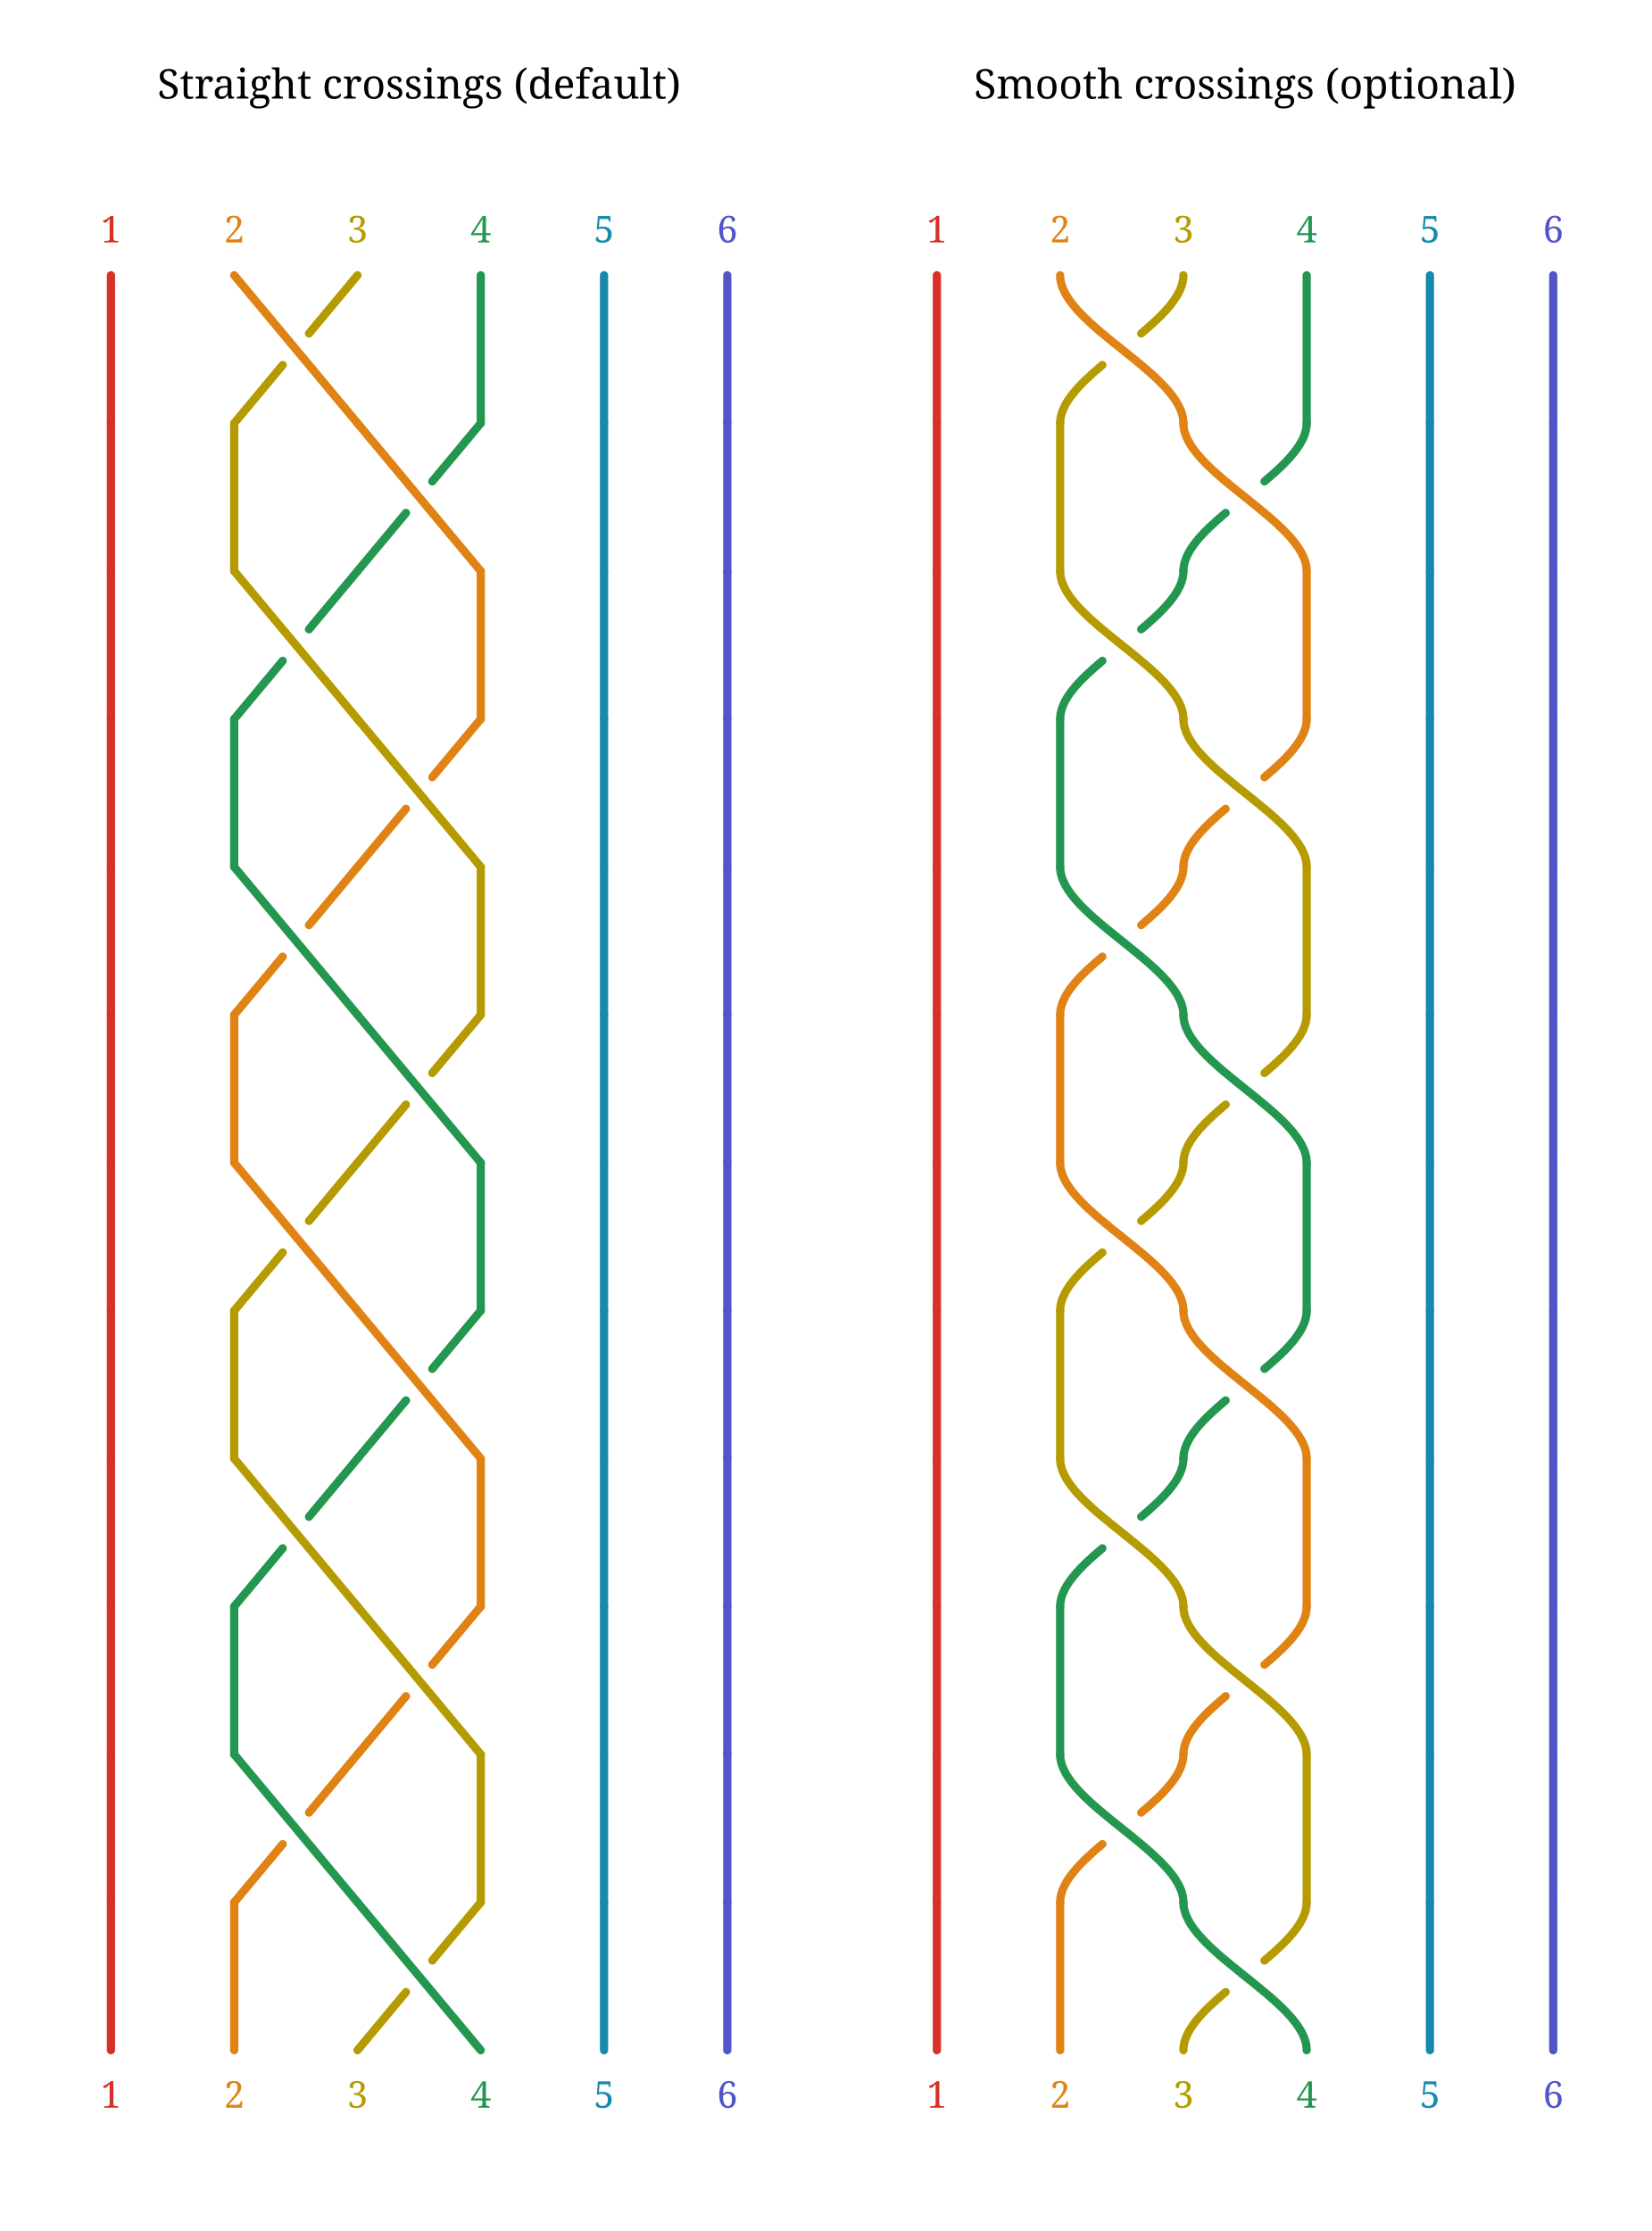
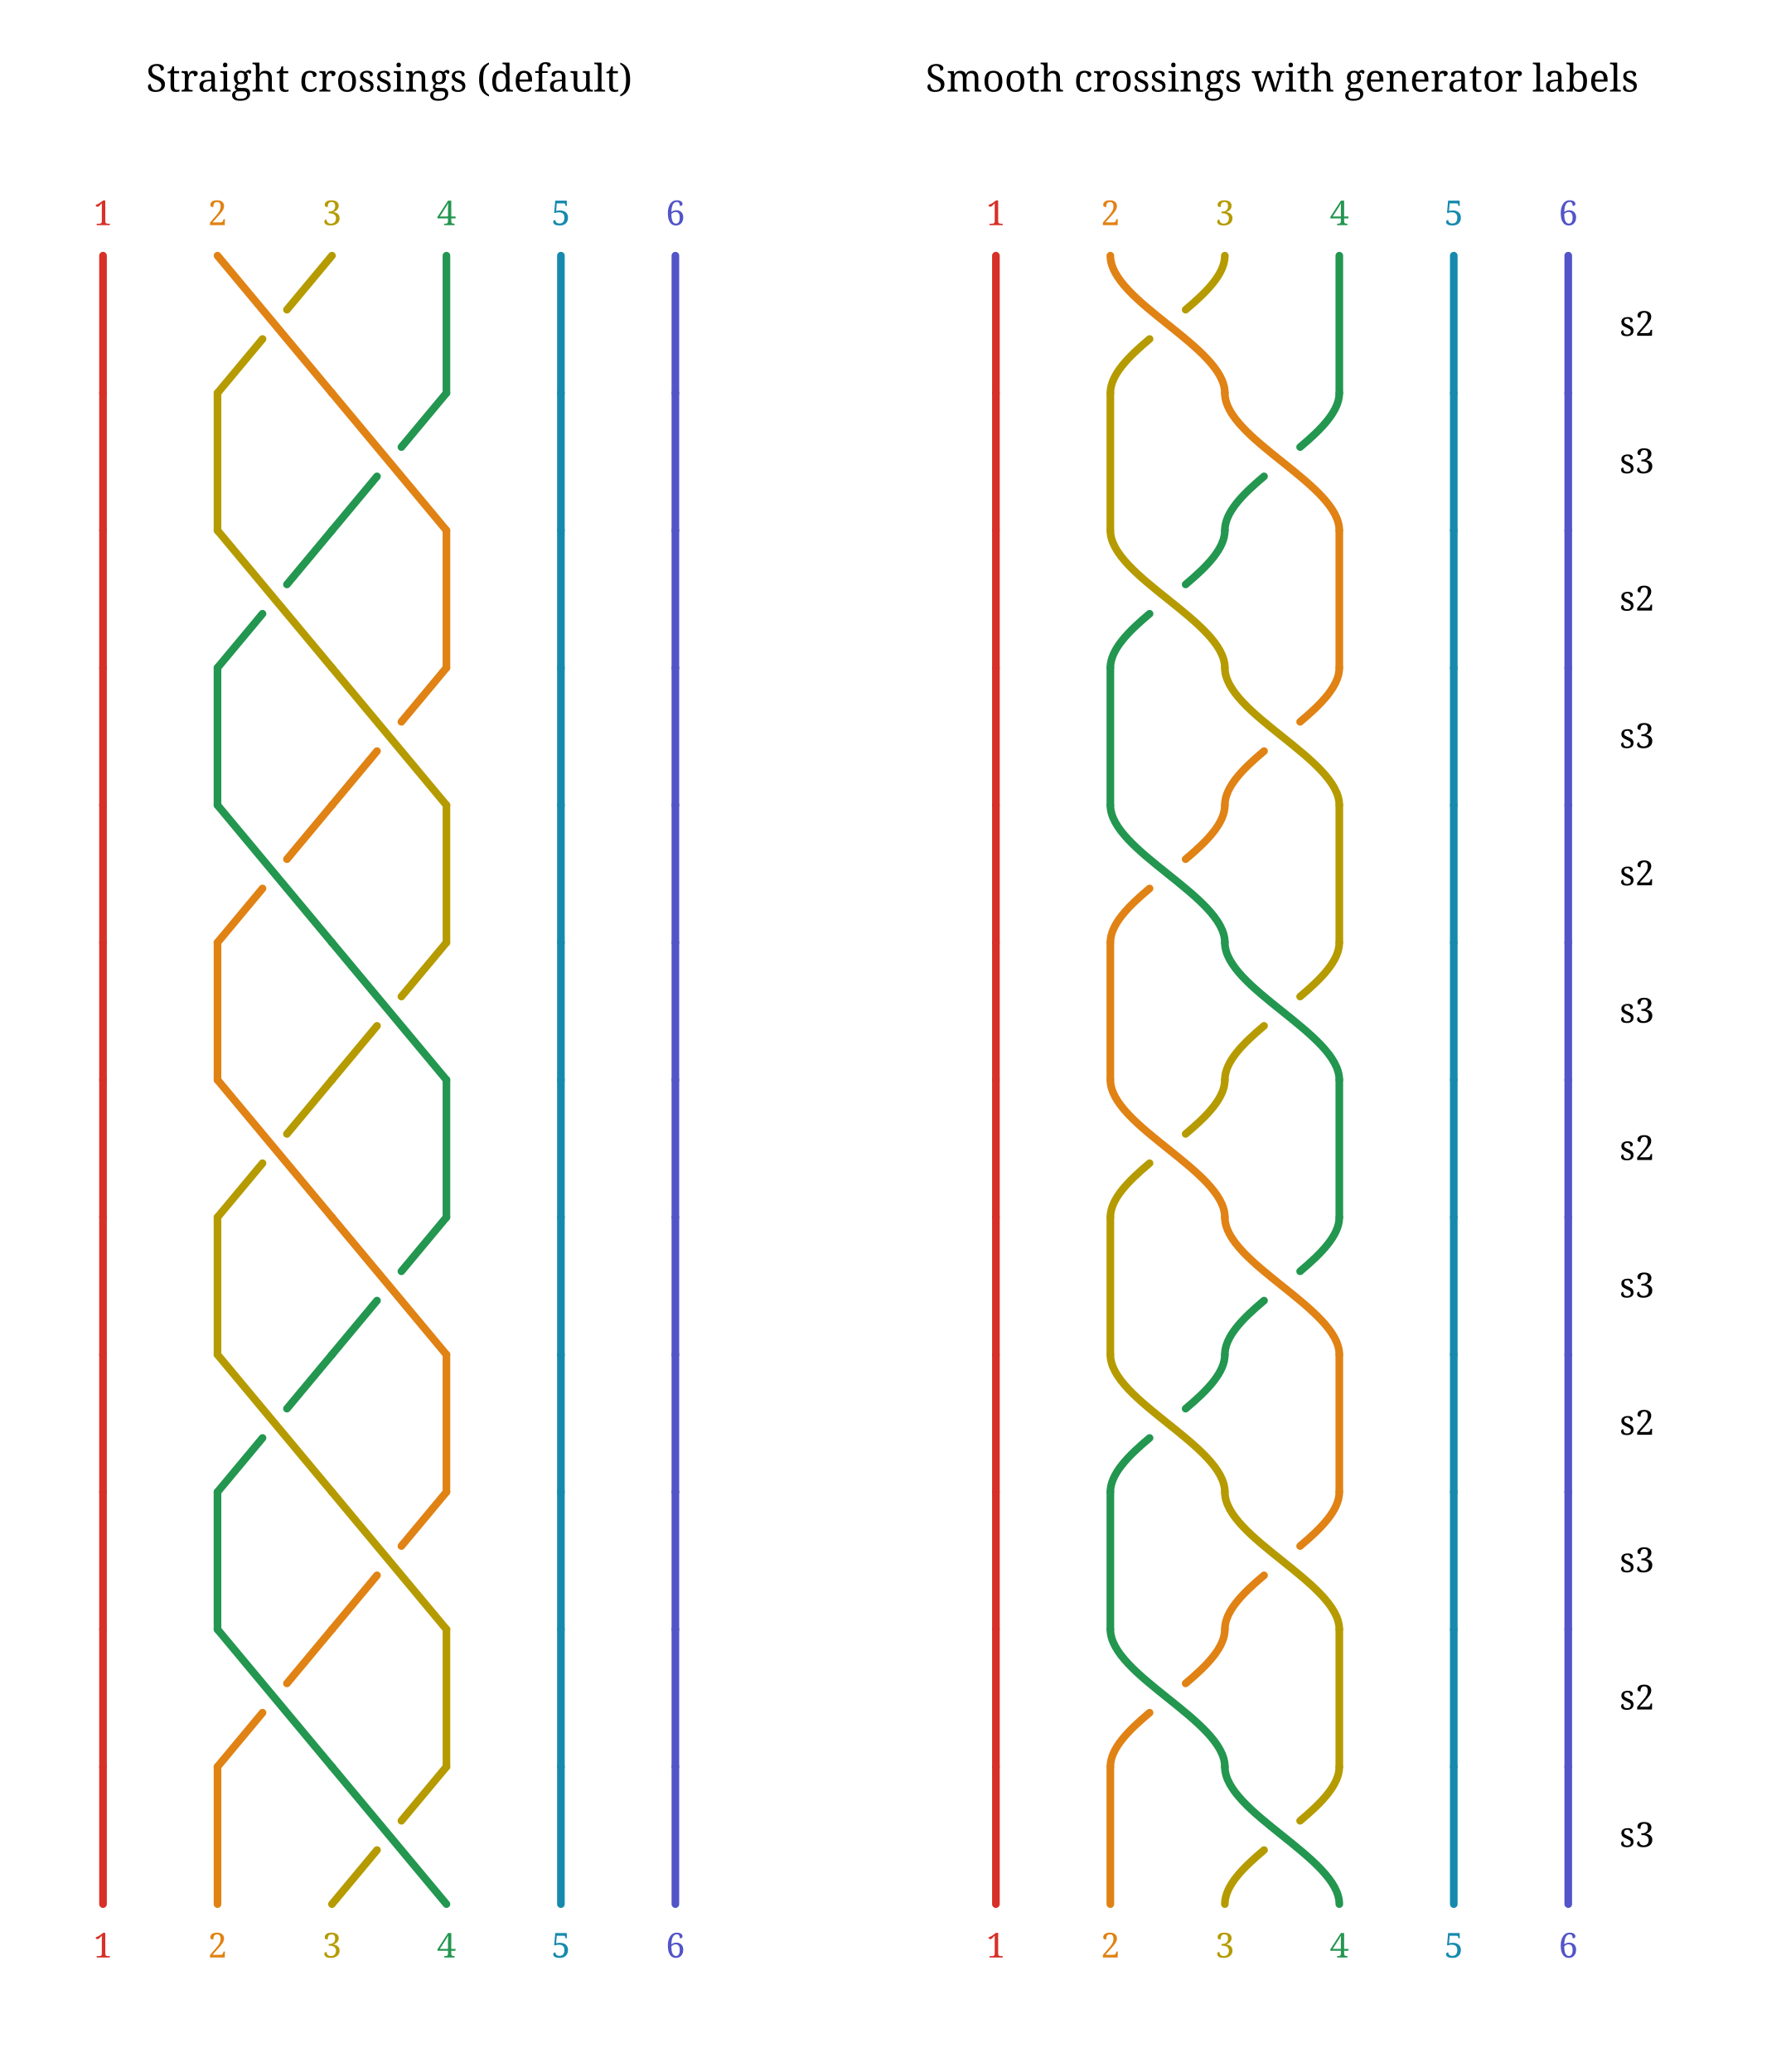
- <svg xmlns="http://www.w3.org/2000/svg" viewBox="0 0 402 543" width="402" height="543" role="img">
+ <svg xmlns="http://www.w3.org/2000/svg" viewBox="0 0 468 543" width="468" height="543" role="img">
  <path class="braid-strand" d="M 27 67 L 27 103" fill="none" stroke="#d73027" stroke-width="2" stroke-linecap="round" stroke-linejoin="round" />
  <path class="braid-strand" d="M 57 67 L 87 103" fill="none" stroke="#e08214" stroke-width="2" stroke-linecap="round" stroke-linejoin="round" />
  <path class="braid-strand" d="M 87 67 L 75.2 81.16 M 68.8 88.84 L 57 103" fill="none" stroke="#b59b00" stroke-width="2" stroke-linecap="round" stroke-linejoin="round" />
  <path class="braid-strand" d="M 117 67 L 117 103" fill="none" stroke="#23964f" stroke-width="2" stroke-linecap="round" stroke-linejoin="round" />
  <path class="braid-strand" d="M 147 67 L 147 103" fill="none" stroke="#168aad" stroke-width="2" stroke-linecap="round" stroke-linejoin="round" />
  <path class="braid-strand" d="M 177 67 L 177 103" fill="none" stroke="#5254c8" stroke-width="2" stroke-linecap="round" stroke-linejoin="round" />
  <path class="braid-strand" d="M 27 103 L 27 139" fill="none" stroke="#d73027" stroke-width="2" stroke-linecap="round" stroke-linejoin="round" />
  <path class="braid-strand" d="M 57 103 L 57 139" fill="none" stroke="#b59b00" stroke-width="2" stroke-linecap="round" stroke-linejoin="round" />
  <path class="braid-strand" d="M 87 103 L 117 139" fill="none" stroke="#e08214" stroke-width="2" stroke-linecap="round" stroke-linejoin="round" />
  <path class="braid-strand" d="M 117 103 L 105.2 117.16 M 98.8 124.84 L 87 139" fill="none" stroke="#23964f" stroke-width="2" stroke-linecap="round" stroke-linejoin="round" />
  <path class="braid-strand" d="M 147 103 L 147 139" fill="none" stroke="#168aad" stroke-width="2" stroke-linecap="round" stroke-linejoin="round" />
  <path class="braid-strand" d="M 177 103 L 177 139" fill="none" stroke="#5254c8" stroke-width="2" stroke-linecap="round" stroke-linejoin="round" />
  <path class="braid-strand" d="M 27 139 L 27 175" fill="none" stroke="#d73027" stroke-width="2" stroke-linecap="round" stroke-linejoin="round" />
  <path class="braid-strand" d="M 57 139 L 87 175" fill="none" stroke="#b59b00" stroke-width="2" stroke-linecap="round" stroke-linejoin="round" />
  <path class="braid-strand" d="M 87 139 L 75.2 153.16 M 68.8 160.84 L 57 175" fill="none" stroke="#23964f" stroke-width="2" stroke-linecap="round" stroke-linejoin="round" />
  <path class="braid-strand" d="M 117 139 L 117 175" fill="none" stroke="#e08214" stroke-width="2" stroke-linecap="round" stroke-linejoin="round" />
  <path class="braid-strand" d="M 147 139 L 147 175" fill="none" stroke="#168aad" stroke-width="2" stroke-linecap="round" stroke-linejoin="round" />
  <path class="braid-strand" d="M 177 139 L 177 175" fill="none" stroke="#5254c8" stroke-width="2" stroke-linecap="round" stroke-linejoin="round" />
  <path class="braid-strand" d="M 27 175 L 27 211" fill="none" stroke="#d73027" stroke-width="2" stroke-linecap="round" stroke-linejoin="round" />
  <path class="braid-strand" d="M 57 175 L 57 211" fill="none" stroke="#23964f" stroke-width="2" stroke-linecap="round" stroke-linejoin="round" />
  <path class="braid-strand" d="M 87 175 L 117 211" fill="none" stroke="#b59b00" stroke-width="2" stroke-linecap="round" stroke-linejoin="round" />
  <path class="braid-strand" d="M 117 175 L 105.2 189.16 M 98.8 196.84 L 87 211" fill="none" stroke="#e08214" stroke-width="2" stroke-linecap="round" stroke-linejoin="round" />
  <path class="braid-strand" d="M 147 175 L 147 211" fill="none" stroke="#168aad" stroke-width="2" stroke-linecap="round" stroke-linejoin="round" />
  <path class="braid-strand" d="M 177 175 L 177 211" fill="none" stroke="#5254c8" stroke-width="2" stroke-linecap="round" stroke-linejoin="round" />
  <path class="braid-strand" d="M 27 211 L 27 247" fill="none" stroke="#d73027" stroke-width="2" stroke-linecap="round" stroke-linejoin="round" />
  <path class="braid-strand" d="M 57 211 L 87 247" fill="none" stroke="#23964f" stroke-width="2" stroke-linecap="round" stroke-linejoin="round" />
  <path class="braid-strand" d="M 87 211 L 75.2 225.16 M 68.8 232.84 L 57 247" fill="none" stroke="#e08214" stroke-width="2" stroke-linecap="round" stroke-linejoin="round" />
  <path class="braid-strand" d="M 117 211 L 117 247" fill="none" stroke="#b59b00" stroke-width="2" stroke-linecap="round" stroke-linejoin="round" />
  <path class="braid-strand" d="M 147 211 L 147 247" fill="none" stroke="#168aad" stroke-width="2" stroke-linecap="round" stroke-linejoin="round" />
  <path class="braid-strand" d="M 177 211 L 177 247" fill="none" stroke="#5254c8" stroke-width="2" stroke-linecap="round" stroke-linejoin="round" />
  <path class="braid-strand" d="M 27 247 L 27 283" fill="none" stroke="#d73027" stroke-width="2" stroke-linecap="round" stroke-linejoin="round" />
  <path class="braid-strand" d="M 57 247 L 57 283" fill="none" stroke="#e08214" stroke-width="2" stroke-linecap="round" stroke-linejoin="round" />
  <path class="braid-strand" d="M 87 247 L 117 283" fill="none" stroke="#23964f" stroke-width="2" stroke-linecap="round" stroke-linejoin="round" />
  <path class="braid-strand" d="M 117 247 L 105.2 261.16 M 98.8 268.84 L 87 283" fill="none" stroke="#b59b00" stroke-width="2" stroke-linecap="round" stroke-linejoin="round" />
  <path class="braid-strand" d="M 147 247 L 147 283" fill="none" stroke="#168aad" stroke-width="2" stroke-linecap="round" stroke-linejoin="round" />
  <path class="braid-strand" d="M 177 247 L 177 283" fill="none" stroke="#5254c8" stroke-width="2" stroke-linecap="round" stroke-linejoin="round" />
  <path class="braid-strand" d="M 27 283 L 27 319" fill="none" stroke="#d73027" stroke-width="2" stroke-linecap="round" stroke-linejoin="round" />
  <path class="braid-strand" d="M 57 283 L 87 319" fill="none" stroke="#e08214" stroke-width="2" stroke-linecap="round" stroke-linejoin="round" />
  <path class="braid-strand" d="M 87 283 L 75.2 297.16 M 68.8 304.84 L 57 319" fill="none" stroke="#b59b00" stroke-width="2" stroke-linecap="round" stroke-linejoin="round" />
  <path class="braid-strand" d="M 117 283 L 117 319" fill="none" stroke="#23964f" stroke-width="2" stroke-linecap="round" stroke-linejoin="round" />
  <path class="braid-strand" d="M 147 283 L 147 319" fill="none" stroke="#168aad" stroke-width="2" stroke-linecap="round" stroke-linejoin="round" />
  <path class="braid-strand" d="M 177 283 L 177 319" fill="none" stroke="#5254c8" stroke-width="2" stroke-linecap="round" stroke-linejoin="round" />
  <path class="braid-strand" d="M 27 319 L 27 355" fill="none" stroke="#d73027" stroke-width="2" stroke-linecap="round" stroke-linejoin="round" />
  <path class="braid-strand" d="M 57 319 L 57 355" fill="none" stroke="#b59b00" stroke-width="2" stroke-linecap="round" stroke-linejoin="round" />
  <path class="braid-strand" d="M 87 319 L 117 355" fill="none" stroke="#e08214" stroke-width="2" stroke-linecap="round" stroke-linejoin="round" />
  <path class="braid-strand" d="M 117 319 L 105.2 333.16 M 98.8 340.84 L 87 355" fill="none" stroke="#23964f" stroke-width="2" stroke-linecap="round" stroke-linejoin="round" />
  <path class="braid-strand" d="M 147 319 L 147 355" fill="none" stroke="#168aad" stroke-width="2" stroke-linecap="round" stroke-linejoin="round" />
  <path class="braid-strand" d="M 177 319 L 177 355" fill="none" stroke="#5254c8" stroke-width="2" stroke-linecap="round" stroke-linejoin="round" />
  <path class="braid-strand" d="M 27 355 L 27 391" fill="none" stroke="#d73027" stroke-width="2" stroke-linecap="round" stroke-linejoin="round" />
  <path class="braid-strand" d="M 57 355 L 87 391" fill="none" stroke="#b59b00" stroke-width="2" stroke-linecap="round" stroke-linejoin="round" />
  <path class="braid-strand" d="M 87 355 L 75.2 369.16 M 68.8 376.84 L 57 391" fill="none" stroke="#23964f" stroke-width="2" stroke-linecap="round" stroke-linejoin="round" />
  <path class="braid-strand" d="M 117 355 L 117 391" fill="none" stroke="#e08214" stroke-width="2" stroke-linecap="round" stroke-linejoin="round" />
  <path class="braid-strand" d="M 147 355 L 147 391" fill="none" stroke="#168aad" stroke-width="2" stroke-linecap="round" stroke-linejoin="round" />
  <path class="braid-strand" d="M 177 355 L 177 391" fill="none" stroke="#5254c8" stroke-width="2" stroke-linecap="round" stroke-linejoin="round" />
  <path class="braid-strand" d="M 27 391 L 27 427" fill="none" stroke="#d73027" stroke-width="2" stroke-linecap="round" stroke-linejoin="round" />
  <path class="braid-strand" d="M 57 391 L 57 427" fill="none" stroke="#23964f" stroke-width="2" stroke-linecap="round" stroke-linejoin="round" />
  <path class="braid-strand" d="M 87 391 L 117 427" fill="none" stroke="#b59b00" stroke-width="2" stroke-linecap="round" stroke-linejoin="round" />
  <path class="braid-strand" d="M 117 391 L 105.2 405.16 M 98.8 412.84 L 87 427" fill="none" stroke="#e08214" stroke-width="2" stroke-linecap="round" stroke-linejoin="round" />
  <path class="braid-strand" d="M 147 391 L 147 427" fill="none" stroke="#168aad" stroke-width="2" stroke-linecap="round" stroke-linejoin="round" />
  <path class="braid-strand" d="M 177 391 L 177 427" fill="none" stroke="#5254c8" stroke-width="2" stroke-linecap="round" stroke-linejoin="round" />
  <path class="braid-strand" d="M 27 427 L 27 463" fill="none" stroke="#d73027" stroke-width="2" stroke-linecap="round" stroke-linejoin="round" />
  <path class="braid-strand" d="M 57 427 L 87 463" fill="none" stroke="#23964f" stroke-width="2" stroke-linecap="round" stroke-linejoin="round" />
  <path class="braid-strand" d="M 87 427 L 75.2 441.16 M 68.8 448.84 L 57 463" fill="none" stroke="#e08214" stroke-width="2" stroke-linecap="round" stroke-linejoin="round" />
  <path class="braid-strand" d="M 117 427 L 117 463" fill="none" stroke="#b59b00" stroke-width="2" stroke-linecap="round" stroke-linejoin="round" />
  <path class="braid-strand" d="M 147 427 L 147 463" fill="none" stroke="#168aad" stroke-width="2" stroke-linecap="round" stroke-linejoin="round" />
  <path class="braid-strand" d="M 177 427 L 177 463" fill="none" stroke="#5254c8" stroke-width="2" stroke-linecap="round" stroke-linejoin="round" />
  <path class="braid-strand" d="M 27 463 L 27 499" fill="none" stroke="#d73027" stroke-width="2" stroke-linecap="round" stroke-linejoin="round" />
  <path class="braid-strand" d="M 57 463 L 57 499" fill="none" stroke="#e08214" stroke-width="2" stroke-linecap="round" stroke-linejoin="round" />
  <path class="braid-strand" d="M 87 463 L 117 499" fill="none" stroke="#23964f" stroke-width="2" stroke-linecap="round" stroke-linejoin="round" />
  <path class="braid-strand" d="M 117 463 L 105.2 477.16 M 98.8 484.84 L 87 499" fill="none" stroke="#b59b00" stroke-width="2" stroke-linecap="round" stroke-linejoin="round" />
  <path class="braid-strand" d="M 147 463 L 147 499" fill="none" stroke="#168aad" stroke-width="2" stroke-linecap="round" stroke-linejoin="round" />
  <path class="braid-strand" d="M 177 463 L 177 499" fill="none" stroke="#5254c8" stroke-width="2" stroke-linecap="round" stroke-linejoin="round" />
-   <path class="braid-strand" d="M 228 67 L 228 103" fill="none" stroke="#d73027" stroke-width="2" stroke-linecap="round" stroke-linejoin="round" />
-   <path class="braid-strand" d="M 258 67 C 258 79 288 91 288 103" fill="none" stroke="#e08214" stroke-width="2" stroke-linecap="round" stroke-linejoin="round" />
-   <path class="braid-strand" d="M 288 67 C 288 71.72 283.359 76.44 277.727 81.16 M 268.273 88.84 C 262.641 93.56 258 98.28 258 103" fill="none" stroke="#b59b00" stroke-width="2" stroke-linecap="round" stroke-linejoin="round" />
-   <path class="braid-strand" d="M 318 67 L 318 103" fill="none" stroke="#23964f" stroke-width="2" stroke-linecap="round" stroke-linejoin="round" />
-   <path class="braid-strand" d="M 348 67 L 348 103" fill="none" stroke="#168aad" stroke-width="2" stroke-linecap="round" stroke-linejoin="round" />
-   <path class="braid-strand" d="M 378 67 L 378 103" fill="none" stroke="#5254c8" stroke-width="2" stroke-linecap="round" stroke-linejoin="round" />
-   <path class="braid-strand" d="M 228 103 L 228 139" fill="none" stroke="#d73027" stroke-width="2" stroke-linecap="round" stroke-linejoin="round" />
-   <path class="braid-strand" d="M 258 103 L 258 139" fill="none" stroke="#b59b00" stroke-width="2" stroke-linecap="round" stroke-linejoin="round" />
-   <path class="braid-strand" d="M 288 103 C 288 115 318 127 318 139" fill="none" stroke="#e08214" stroke-width="2" stroke-linecap="round" stroke-linejoin="round" />
-   <path class="braid-strand" d="M 318 103 C 318 107.72 313.359 112.44 307.727 117.16 M 298.273 124.84 C 292.641 129.56 288 134.28 288 139" fill="none" stroke="#23964f" stroke-width="2" stroke-linecap="round" stroke-linejoin="round" />
-   <path class="braid-strand" d="M 348 103 L 348 139" fill="none" stroke="#168aad" stroke-width="2" stroke-linecap="round" stroke-linejoin="round" />
-   <path class="braid-strand" d="M 378 103 L 378 139" fill="none" stroke="#5254c8" stroke-width="2" stroke-linecap="round" stroke-linejoin="round" />
-   <path class="braid-strand" d="M 228 139 L 228 175" fill="none" stroke="#d73027" stroke-width="2" stroke-linecap="round" stroke-linejoin="round" />
-   <path class="braid-strand" d="M 258 139 C 258 151 288 163 288 175" fill="none" stroke="#b59b00" stroke-width="2" stroke-linecap="round" stroke-linejoin="round" />
-   <path class="braid-strand" d="M 288 139 C 288 143.72 283.359 148.44 277.727 153.16 M 268.273 160.84 C 262.641 165.56 258 170.28 258 175" fill="none" stroke="#23964f" stroke-width="2" stroke-linecap="round" stroke-linejoin="round" />
-   <path class="braid-strand" d="M 318 139 L 318 175" fill="none" stroke="#e08214" stroke-width="2" stroke-linecap="round" stroke-linejoin="round" />
-   <path class="braid-strand" d="M 348 139 L 348 175" fill="none" stroke="#168aad" stroke-width="2" stroke-linecap="round" stroke-linejoin="round" />
-   <path class="braid-strand" d="M 378 139 L 378 175" fill="none" stroke="#5254c8" stroke-width="2" stroke-linecap="round" stroke-linejoin="round" />
-   <path class="braid-strand" d="M 228 175 L 228 211" fill="none" stroke="#d73027" stroke-width="2" stroke-linecap="round" stroke-linejoin="round" />
-   <path class="braid-strand" d="M 258 175 L 258 211" fill="none" stroke="#23964f" stroke-width="2" stroke-linecap="round" stroke-linejoin="round" />
-   <path class="braid-strand" d="M 288 175 C 288 187 318 199 318 211" fill="none" stroke="#b59b00" stroke-width="2" stroke-linecap="round" stroke-linejoin="round" />
-   <path class="braid-strand" d="M 318 175 C 318 179.72 313.359 184.44 307.727 189.16 M 298.273 196.84 C 292.641 201.56 288 206.28 288 211" fill="none" stroke="#e08214" stroke-width="2" stroke-linecap="round" stroke-linejoin="round" />
-   <path class="braid-strand" d="M 348 175 L 348 211" fill="none" stroke="#168aad" stroke-width="2" stroke-linecap="round" stroke-linejoin="round" />
-   <path class="braid-strand" d="M 378 175 L 378 211" fill="none" stroke="#5254c8" stroke-width="2" stroke-linecap="round" stroke-linejoin="round" />
-   <path class="braid-strand" d="M 228 211 L 228 247" fill="none" stroke="#d73027" stroke-width="2" stroke-linecap="round" stroke-linejoin="round" />
-   <path class="braid-strand" d="M 258 211 C 258 223 288 235 288 247" fill="none" stroke="#23964f" stroke-width="2" stroke-linecap="round" stroke-linejoin="round" />
-   <path class="braid-strand" d="M 288 211 C 288 215.72 283.359 220.44 277.727 225.16 M 268.273 232.84 C 262.641 237.56 258 242.28 258 247" fill="none" stroke="#e08214" stroke-width="2" stroke-linecap="round" stroke-linejoin="round" />
-   <path class="braid-strand" d="M 318 211 L 318 247" fill="none" stroke="#b59b00" stroke-width="2" stroke-linecap="round" stroke-linejoin="round" />
-   <path class="braid-strand" d="M 348 211 L 348 247" fill="none" stroke="#168aad" stroke-width="2" stroke-linecap="round" stroke-linejoin="round" />
-   <path class="braid-strand" d="M 378 211 L 378 247" fill="none" stroke="#5254c8" stroke-width="2" stroke-linecap="round" stroke-linejoin="round" />
-   <path class="braid-strand" d="M 228 247 L 228 283" fill="none" stroke="#d73027" stroke-width="2" stroke-linecap="round" stroke-linejoin="round" />
-   <path class="braid-strand" d="M 258 247 L 258 283" fill="none" stroke="#e08214" stroke-width="2" stroke-linecap="round" stroke-linejoin="round" />
-   <path class="braid-strand" d="M 288 247 C 288 259 318 271 318 283" fill="none" stroke="#23964f" stroke-width="2" stroke-linecap="round" stroke-linejoin="round" />
-   <path class="braid-strand" d="M 318 247 C 318 251.72 313.359 256.44 307.727 261.16 M 298.273 268.84 C 292.641 273.56 288 278.28 288 283" fill="none" stroke="#b59b00" stroke-width="2" stroke-linecap="round" stroke-linejoin="round" />
-   <path class="braid-strand" d="M 348 247 L 348 283" fill="none" stroke="#168aad" stroke-width="2" stroke-linecap="round" stroke-linejoin="round" />
-   <path class="braid-strand" d="M 378 247 L 378 283" fill="none" stroke="#5254c8" stroke-width="2" stroke-linecap="round" stroke-linejoin="round" />
-   <path class="braid-strand" d="M 228 283 L 228 319" fill="none" stroke="#d73027" stroke-width="2" stroke-linecap="round" stroke-linejoin="round" />
-   <path class="braid-strand" d="M 258 283 C 258 295 288 307 288 319" fill="none" stroke="#e08214" stroke-width="2" stroke-linecap="round" stroke-linejoin="round" />
-   <path class="braid-strand" d="M 288 283 C 288 287.72 283.359 292.44 277.727 297.16 M 268.273 304.84 C 262.641 309.56 258 314.28 258 319" fill="none" stroke="#b59b00" stroke-width="2" stroke-linecap="round" stroke-linejoin="round" />
-   <path class="braid-strand" d="M 318 283 L 318 319" fill="none" stroke="#23964f" stroke-width="2" stroke-linecap="round" stroke-linejoin="round" />
-   <path class="braid-strand" d="M 348 283 L 348 319" fill="none" stroke="#168aad" stroke-width="2" stroke-linecap="round" stroke-linejoin="round" />
-   <path class="braid-strand" d="M 378 283 L 378 319" fill="none" stroke="#5254c8" stroke-width="2" stroke-linecap="round" stroke-linejoin="round" />
-   <path class="braid-strand" d="M 228 319 L 228 355" fill="none" stroke="#d73027" stroke-width="2" stroke-linecap="round" stroke-linejoin="round" />
-   <path class="braid-strand" d="M 258 319 L 258 355" fill="none" stroke="#b59b00" stroke-width="2" stroke-linecap="round" stroke-linejoin="round" />
-   <path class="braid-strand" d="M 288 319 C 288 331 318 343 318 355" fill="none" stroke="#e08214" stroke-width="2" stroke-linecap="round" stroke-linejoin="round" />
-   <path class="braid-strand" d="M 318 319 C 318 323.72 313.359 328.44 307.727 333.16 M 298.273 340.84 C 292.641 345.56 288 350.28 288 355" fill="none" stroke="#23964f" stroke-width="2" stroke-linecap="round" stroke-linejoin="round" />
-   <path class="braid-strand" d="M 348 319 L 348 355" fill="none" stroke="#168aad" stroke-width="2" stroke-linecap="round" stroke-linejoin="round" />
-   <path class="braid-strand" d="M 378 319 L 378 355" fill="none" stroke="#5254c8" stroke-width="2" stroke-linecap="round" stroke-linejoin="round" />
-   <path class="braid-strand" d="M 228 355 L 228 391" fill="none" stroke="#d73027" stroke-width="2" stroke-linecap="round" stroke-linejoin="round" />
-   <path class="braid-strand" d="M 258 355 C 258 367 288 379 288 391" fill="none" stroke="#b59b00" stroke-width="2" stroke-linecap="round" stroke-linejoin="round" />
-   <path class="braid-strand" d="M 288 355 C 288 359.72 283.359 364.44 277.727 369.16 M 268.273 376.84 C 262.641 381.56 258 386.28 258 391" fill="none" stroke="#23964f" stroke-width="2" stroke-linecap="round" stroke-linejoin="round" />
-   <path class="braid-strand" d="M 318 355 L 318 391" fill="none" stroke="#e08214" stroke-width="2" stroke-linecap="round" stroke-linejoin="round" />
-   <path class="braid-strand" d="M 348 355 L 348 391" fill="none" stroke="#168aad" stroke-width="2" stroke-linecap="round" stroke-linejoin="round" />
-   <path class="braid-strand" d="M 378 355 L 378 391" fill="none" stroke="#5254c8" stroke-width="2" stroke-linecap="round" stroke-linejoin="round" />
-   <path class="braid-strand" d="M 228 391 L 228 427" fill="none" stroke="#d73027" stroke-width="2" stroke-linecap="round" stroke-linejoin="round" />
-   <path class="braid-strand" d="M 258 391 L 258 427" fill="none" stroke="#23964f" stroke-width="2" stroke-linecap="round" stroke-linejoin="round" />
-   <path class="braid-strand" d="M 288 391 C 288 403 318 415 318 427" fill="none" stroke="#b59b00" stroke-width="2" stroke-linecap="round" stroke-linejoin="round" />
-   <path class="braid-strand" d="M 318 391 C 318 395.72 313.359 400.44 307.727 405.16 M 298.273 412.84 C 292.641 417.56 288 422.28 288 427" fill="none" stroke="#e08214" stroke-width="2" stroke-linecap="round" stroke-linejoin="round" />
-   <path class="braid-strand" d="M 348 391 L 348 427" fill="none" stroke="#168aad" stroke-width="2" stroke-linecap="round" stroke-linejoin="round" />
-   <path class="braid-strand" d="M 378 391 L 378 427" fill="none" stroke="#5254c8" stroke-width="2" stroke-linecap="round" stroke-linejoin="round" />
-   <path class="braid-strand" d="M 228 427 L 228 463" fill="none" stroke="#d73027" stroke-width="2" stroke-linecap="round" stroke-linejoin="round" />
-   <path class="braid-strand" d="M 258 427 C 258 439 288 451 288 463" fill="none" stroke="#23964f" stroke-width="2" stroke-linecap="round" stroke-linejoin="round" />
-   <path class="braid-strand" d="M 288 427 C 288 431.72 283.359 436.44 277.727 441.16 M 268.273 448.84 C 262.641 453.56 258 458.28 258 463" fill="none" stroke="#e08214" stroke-width="2" stroke-linecap="round" stroke-linejoin="round" />
-   <path class="braid-strand" d="M 318 427 L 318 463" fill="none" stroke="#b59b00" stroke-width="2" stroke-linecap="round" stroke-linejoin="round" />
-   <path class="braid-strand" d="M 348 427 L 348 463" fill="none" stroke="#168aad" stroke-width="2" stroke-linecap="round" stroke-linejoin="round" />
-   <path class="braid-strand" d="M 378 427 L 378 463" fill="none" stroke="#5254c8" stroke-width="2" stroke-linecap="round" stroke-linejoin="round" />
-   <path class="braid-strand" d="M 228 463 L 228 499" fill="none" stroke="#d73027" stroke-width="2" stroke-linecap="round" stroke-linejoin="round" />
-   <path class="braid-strand" d="M 258 463 L 258 499" fill="none" stroke="#e08214" stroke-width="2" stroke-linecap="round" stroke-linejoin="round" />
-   <path class="braid-strand" d="M 288 463 C 288 475 318 487 318 499" fill="none" stroke="#23964f" stroke-width="2" stroke-linecap="round" stroke-linejoin="round" />
-   <path class="braid-strand" d="M 318 463 C 318 467.72 313.359 472.44 307.727 477.16 M 298.273 484.84 C 292.641 489.56 288 494.28 288 499" fill="none" stroke="#b59b00" stroke-width="2" stroke-linecap="round" stroke-linejoin="round" />
-   <path class="braid-strand" d="M 348 463 L 348 499" fill="none" stroke="#168aad" stroke-width="2" stroke-linecap="round" stroke-linejoin="round" />
-   <path class="braid-strand" d="M 378 463 L 378 499" fill="none" stroke="#5254c8" stroke-width="2" stroke-linecap="round" stroke-linejoin="round" />
+   <path class="braid-strand" d="M 261 67 L 261 103" fill="none" stroke="#d73027" stroke-width="2" stroke-linecap="round" stroke-linejoin="round" />
+   <path class="braid-strand" d="M 291 67 C 291 79 321 91 321 103" fill="none" stroke="#e08214" stroke-width="2" stroke-linecap="round" stroke-linejoin="round" />
+   <path class="braid-strand" d="M 321 67 C 321 71.72 316.359 76.44 310.727 81.16 M 301.273 88.84 C 295.641 93.56 291 98.28 291 103" fill="none" stroke="#b59b00" stroke-width="2" stroke-linecap="round" stroke-linejoin="round" />
+   <path class="braid-strand" d="M 351 67 L 351 103" fill="none" stroke="#23964f" stroke-width="2" stroke-linecap="round" stroke-linejoin="round" />
+   <path class="braid-strand" d="M 381 67 L 381 103" fill="none" stroke="#168aad" stroke-width="2" stroke-linecap="round" stroke-linejoin="round" />
+   <path class="braid-strand" d="M 411 67 L 411 103" fill="none" stroke="#5254c8" stroke-width="2" stroke-linecap="round" stroke-linejoin="round" />
+   <path class="braid-strand" d="M 261 103 L 261 139" fill="none" stroke="#d73027" stroke-width="2" stroke-linecap="round" stroke-linejoin="round" />
+   <path class="braid-strand" d="M 291 103 L 291 139" fill="none" stroke="#b59b00" stroke-width="2" stroke-linecap="round" stroke-linejoin="round" />
+   <path class="braid-strand" d="M 321 103 C 321 115 351 127 351 139" fill="none" stroke="#e08214" stroke-width="2" stroke-linecap="round" stroke-linejoin="round" />
+   <path class="braid-strand" d="M 351 103 C 351 107.72 346.359 112.44 340.727 117.16 M 331.273 124.84 C 325.641 129.56 321 134.28 321 139" fill="none" stroke="#23964f" stroke-width="2" stroke-linecap="round" stroke-linejoin="round" />
+   <path class="braid-strand" d="M 381 103 L 381 139" fill="none" stroke="#168aad" stroke-width="2" stroke-linecap="round" stroke-linejoin="round" />
+   <path class="braid-strand" d="M 411 103 L 411 139" fill="none" stroke="#5254c8" stroke-width="2" stroke-linecap="round" stroke-linejoin="round" />
+   <path class="braid-strand" d="M 261 139 L 261 175" fill="none" stroke="#d73027" stroke-width="2" stroke-linecap="round" stroke-linejoin="round" />
+   <path class="braid-strand" d="M 291 139 C 291 151 321 163 321 175" fill="none" stroke="#b59b00" stroke-width="2" stroke-linecap="round" stroke-linejoin="round" />
+   <path class="braid-strand" d="M 321 139 C 321 143.72 316.359 148.44 310.727 153.16 M 301.273 160.84 C 295.641 165.56 291 170.28 291 175" fill="none" stroke="#23964f" stroke-width="2" stroke-linecap="round" stroke-linejoin="round" />
+   <path class="braid-strand" d="M 351 139 L 351 175" fill="none" stroke="#e08214" stroke-width="2" stroke-linecap="round" stroke-linejoin="round" />
+   <path class="braid-strand" d="M 381 139 L 381 175" fill="none" stroke="#168aad" stroke-width="2" stroke-linecap="round" stroke-linejoin="round" />
+   <path class="braid-strand" d="M 411 139 L 411 175" fill="none" stroke="#5254c8" stroke-width="2" stroke-linecap="round" stroke-linejoin="round" />
+   <path class="braid-strand" d="M 261 175 L 261 211" fill="none" stroke="#d73027" stroke-width="2" stroke-linecap="round" stroke-linejoin="round" />
+   <path class="braid-strand" d="M 291 175 L 291 211" fill="none" stroke="#23964f" stroke-width="2" stroke-linecap="round" stroke-linejoin="round" />
+   <path class="braid-strand" d="M 321 175 C 321 187 351 199 351 211" fill="none" stroke="#b59b00" stroke-width="2" stroke-linecap="round" stroke-linejoin="round" />
+   <path class="braid-strand" d="M 351 175 C 351 179.72 346.359 184.44 340.727 189.16 M 331.273 196.84 C 325.641 201.56 321 206.28 321 211" fill="none" stroke="#e08214" stroke-width="2" stroke-linecap="round" stroke-linejoin="round" />
+   <path class="braid-strand" d="M 381 175 L 381 211" fill="none" stroke="#168aad" stroke-width="2" stroke-linecap="round" stroke-linejoin="round" />
+   <path class="braid-strand" d="M 411 175 L 411 211" fill="none" stroke="#5254c8" stroke-width="2" stroke-linecap="round" stroke-linejoin="round" />
+   <path class="braid-strand" d="M 261 211 L 261 247" fill="none" stroke="#d73027" stroke-width="2" stroke-linecap="round" stroke-linejoin="round" />
+   <path class="braid-strand" d="M 291 211 C 291 223 321 235 321 247" fill="none" stroke="#23964f" stroke-width="2" stroke-linecap="round" stroke-linejoin="round" />
+   <path class="braid-strand" d="M 321 211 C 321 215.72 316.359 220.44 310.727 225.16 M 301.273 232.84 C 295.641 237.56 291 242.28 291 247" fill="none" stroke="#e08214" stroke-width="2" stroke-linecap="round" stroke-linejoin="round" />
+   <path class="braid-strand" d="M 351 211 L 351 247" fill="none" stroke="#b59b00" stroke-width="2" stroke-linecap="round" stroke-linejoin="round" />
+   <path class="braid-strand" d="M 381 211 L 381 247" fill="none" stroke="#168aad" stroke-width="2" stroke-linecap="round" stroke-linejoin="round" />
+   <path class="braid-strand" d="M 411 211 L 411 247" fill="none" stroke="#5254c8" stroke-width="2" stroke-linecap="round" stroke-linejoin="round" />
+   <path class="braid-strand" d="M 261 247 L 261 283" fill="none" stroke="#d73027" stroke-width="2" stroke-linecap="round" stroke-linejoin="round" />
+   <path class="braid-strand" d="M 291 247 L 291 283" fill="none" stroke="#e08214" stroke-width="2" stroke-linecap="round" stroke-linejoin="round" />
+   <path class="braid-strand" d="M 321 247 C 321 259 351 271 351 283" fill="none" stroke="#23964f" stroke-width="2" stroke-linecap="round" stroke-linejoin="round" />
+   <path class="braid-strand" d="M 351 247 C 351 251.72 346.359 256.44 340.727 261.16 M 331.273 268.84 C 325.641 273.56 321 278.28 321 283" fill="none" stroke="#b59b00" stroke-width="2" stroke-linecap="round" stroke-linejoin="round" />
+   <path class="braid-strand" d="M 381 247 L 381 283" fill="none" stroke="#168aad" stroke-width="2" stroke-linecap="round" stroke-linejoin="round" />
+   <path class="braid-strand" d="M 411 247 L 411 283" fill="none" stroke="#5254c8" stroke-width="2" stroke-linecap="round" stroke-linejoin="round" />
+   <path class="braid-strand" d="M 261 283 L 261 319" fill="none" stroke="#d73027" stroke-width="2" stroke-linecap="round" stroke-linejoin="round" />
+   <path class="braid-strand" d="M 291 283 C 291 295 321 307 321 319" fill="none" stroke="#e08214" stroke-width="2" stroke-linecap="round" stroke-linejoin="round" />
+   <path class="braid-strand" d="M 321 283 C 321 287.72 316.359 292.44 310.727 297.16 M 301.273 304.84 C 295.641 309.56 291 314.28 291 319" fill="none" stroke="#b59b00" stroke-width="2" stroke-linecap="round" stroke-linejoin="round" />
+   <path class="braid-strand" d="M 351 283 L 351 319" fill="none" stroke="#23964f" stroke-width="2" stroke-linecap="round" stroke-linejoin="round" />
+   <path class="braid-strand" d="M 381 283 L 381 319" fill="none" stroke="#168aad" stroke-width="2" stroke-linecap="round" stroke-linejoin="round" />
+   <path class="braid-strand" d="M 411 283 L 411 319" fill="none" stroke="#5254c8" stroke-width="2" stroke-linecap="round" stroke-linejoin="round" />
+   <path class="braid-strand" d="M 261 319 L 261 355" fill="none" stroke="#d73027" stroke-width="2" stroke-linecap="round" stroke-linejoin="round" />
+   <path class="braid-strand" d="M 291 319 L 291 355" fill="none" stroke="#b59b00" stroke-width="2" stroke-linecap="round" stroke-linejoin="round" />
+   <path class="braid-strand" d="M 321 319 C 321 331 351 343 351 355" fill="none" stroke="#e08214" stroke-width="2" stroke-linecap="round" stroke-linejoin="round" />
+   <path class="braid-strand" d="M 351 319 C 351 323.72 346.359 328.44 340.727 333.16 M 331.273 340.84 C 325.641 345.56 321 350.28 321 355" fill="none" stroke="#23964f" stroke-width="2" stroke-linecap="round" stroke-linejoin="round" />
+   <path class="braid-strand" d="M 381 319 L 381 355" fill="none" stroke="#168aad" stroke-width="2" stroke-linecap="round" stroke-linejoin="round" />
+   <path class="braid-strand" d="M 411 319 L 411 355" fill="none" stroke="#5254c8" stroke-width="2" stroke-linecap="round" stroke-linejoin="round" />
+   <path class="braid-strand" d="M 261 355 L 261 391" fill="none" stroke="#d73027" stroke-width="2" stroke-linecap="round" stroke-linejoin="round" />
+   <path class="braid-strand" d="M 291 355 C 291 367 321 379 321 391" fill="none" stroke="#b59b00" stroke-width="2" stroke-linecap="round" stroke-linejoin="round" />
+   <path class="braid-strand" d="M 321 355 C 321 359.72 316.359 364.44 310.727 369.16 M 301.273 376.84 C 295.641 381.56 291 386.28 291 391" fill="none" stroke="#23964f" stroke-width="2" stroke-linecap="round" stroke-linejoin="round" />
+   <path class="braid-strand" d="M 351 355 L 351 391" fill="none" stroke="#e08214" stroke-width="2" stroke-linecap="round" stroke-linejoin="round" />
+   <path class="braid-strand" d="M 381 355 L 381 391" fill="none" stroke="#168aad" stroke-width="2" stroke-linecap="round" stroke-linejoin="round" />
+   <path class="braid-strand" d="M 411 355 L 411 391" fill="none" stroke="#5254c8" stroke-width="2" stroke-linecap="round" stroke-linejoin="round" />
+   <path class="braid-strand" d="M 261 391 L 261 427" fill="none" stroke="#d73027" stroke-width="2" stroke-linecap="round" stroke-linejoin="round" />
+   <path class="braid-strand" d="M 291 391 L 291 427" fill="none" stroke="#23964f" stroke-width="2" stroke-linecap="round" stroke-linejoin="round" />
+   <path class="braid-strand" d="M 321 391 C 321 403 351 415 351 427" fill="none" stroke="#b59b00" stroke-width="2" stroke-linecap="round" stroke-linejoin="round" />
+   <path class="braid-strand" d="M 351 391 C 351 395.72 346.359 400.44 340.727 405.16 M 331.273 412.84 C 325.641 417.56 321 422.28 321 427" fill="none" stroke="#e08214" stroke-width="2" stroke-linecap="round" stroke-linejoin="round" />
+   <path class="braid-strand" d="M 381 391 L 381 427" fill="none" stroke="#168aad" stroke-width="2" stroke-linecap="round" stroke-linejoin="round" />
+   <path class="braid-strand" d="M 411 391 L 411 427" fill="none" stroke="#5254c8" stroke-width="2" stroke-linecap="round" stroke-linejoin="round" />
+   <path class="braid-strand" d="M 261 427 L 261 463" fill="none" stroke="#d73027" stroke-width="2" stroke-linecap="round" stroke-linejoin="round" />
+   <path class="braid-strand" d="M 291 427 C 291 439 321 451 321 463" fill="none" stroke="#23964f" stroke-width="2" stroke-linecap="round" stroke-linejoin="round" />
+   <path class="braid-strand" d="M 321 427 C 321 431.72 316.359 436.44 310.727 441.16 M 301.273 448.84 C 295.641 453.56 291 458.28 291 463" fill="none" stroke="#e08214" stroke-width="2" stroke-linecap="round" stroke-linejoin="round" />
+   <path class="braid-strand" d="M 351 427 L 351 463" fill="none" stroke="#b59b00" stroke-width="2" stroke-linecap="round" stroke-linejoin="round" />
+   <path class="braid-strand" d="M 381 427 L 381 463" fill="none" stroke="#168aad" stroke-width="2" stroke-linecap="round" stroke-linejoin="round" />
+   <path class="braid-strand" d="M 411 427 L 411 463" fill="none" stroke="#5254c8" stroke-width="2" stroke-linecap="round" stroke-linejoin="round" />
+   <path class="braid-strand" d="M 261 463 L 261 499" fill="none" stroke="#d73027" stroke-width="2" stroke-linecap="round" stroke-linejoin="round" />
+   <path class="braid-strand" d="M 291 463 L 291 499" fill="none" stroke="#e08214" stroke-width="2" stroke-linecap="round" stroke-linejoin="round" />
+   <path class="braid-strand" d="M 321 463 C 321 475 351 487 351 499" fill="none" stroke="#23964f" stroke-width="2" stroke-linecap="round" stroke-linejoin="round" />
+   <path class="braid-strand" d="M 351 463 C 351 467.72 346.359 472.44 340.727 477.16 M 331.273 484.84 C 325.641 489.56 321 494.28 321 499" fill="none" stroke="#b59b00" stroke-width="2" stroke-linecap="round" stroke-linejoin="round" />
+   <path class="braid-strand" d="M 381 463 L 381 499" fill="none" stroke="#168aad" stroke-width="2" stroke-linecap="round" stroke-linejoin="round" />
+   <path class="braid-strand" d="M 411 463 L 411 499" fill="none" stroke="#5254c8" stroke-width="2" stroke-linecap="round" stroke-linejoin="round" />
  <text x="27" y="59" fill="#d73027" font-size="9" font-family="serif" text-anchor="middle">1</text>
  <text x="27" y="513" fill="#d73027" font-size="9" font-family="serif" text-anchor="middle">1</text>
  <text x="57" y="59" fill="#e08214" font-size="9" font-family="serif" text-anchor="middle">2</text>
  <text x="57" y="513" fill="#e08214" font-size="9" font-family="serif" text-anchor="middle">2</text>
  <text x="87" y="59" fill="#b59b00" font-size="9" font-family="serif" text-anchor="middle">3</text>
  <text x="87" y="513" fill="#b59b00" font-size="9" font-family="serif" text-anchor="middle">3</text>
  <text x="117" y="59" fill="#23964f" font-size="9" font-family="serif" text-anchor="middle">4</text>
  <text x="117" y="513" fill="#23964f" font-size="9" font-family="serif" text-anchor="middle">4</text>
  <text x="147" y="59" fill="#168aad" font-size="9" font-family="serif" text-anchor="middle">5</text>
  <text x="147" y="513" fill="#168aad" font-size="9" font-family="serif" text-anchor="middle">5</text>
  <text x="177" y="59" fill="#5254c8" font-size="9" font-family="serif" text-anchor="middle">6</text>
  <text x="177" y="513" fill="#5254c8" font-size="9" font-family="serif" text-anchor="middle">6</text>
  <text x="102" y="24" fill="#000000" font-size="10" font-family="serif" text-anchor="middle">Straight crossings (default)</text>
-   <text x="228" y="59" fill="#d73027" font-size="9" font-family="serif" text-anchor="middle">1</text>
-   <text x="228" y="513" fill="#d73027" font-size="9" font-family="serif" text-anchor="middle">1</text>
-   <text x="258" y="59" fill="#e08214" font-size="9" font-family="serif" text-anchor="middle">2</text>
-   <text x="258" y="513" fill="#e08214" font-size="9" font-family="serif" text-anchor="middle">2</text>
-   <text x="288" y="59" fill="#b59b00" font-size="9" font-family="serif" text-anchor="middle">3</text>
-   <text x="288" y="513" fill="#b59b00" font-size="9" font-family="serif" text-anchor="middle">3</text>
-   <text x="318" y="59" fill="#23964f" font-size="9" font-family="serif" text-anchor="middle">4</text>
-   <text x="318" y="513" fill="#23964f" font-size="9" font-family="serif" text-anchor="middle">4</text>
-   <text x="348" y="59" fill="#168aad" font-size="9" font-family="serif" text-anchor="middle">5</text>
-   <text x="348" y="513" fill="#168aad" font-size="9" font-family="serif" text-anchor="middle">5</text>
-   <text x="378" y="59" fill="#5254c8" font-size="9" font-family="serif" text-anchor="middle">6</text>
-   <text x="378" y="513" fill="#5254c8" font-size="9" font-family="serif" text-anchor="middle">6</text>
-   <text x="303" y="24" fill="#000000" font-size="10" font-family="serif" text-anchor="middle">Smooth crossings (optional)</text>
+   <text x="261" y="59" fill="#d73027" font-size="9" font-family="serif" text-anchor="middle">1</text>
+   <text x="261" y="513" fill="#d73027" font-size="9" font-family="serif" text-anchor="middle">1</text>
+   <text x="291" y="59" fill="#e08214" font-size="9" font-family="serif" text-anchor="middle">2</text>
+   <text x="291" y="513" fill="#e08214" font-size="9" font-family="serif" text-anchor="middle">2</text>
+   <text x="321" y="59" fill="#b59b00" font-size="9" font-family="serif" text-anchor="middle">3</text>
+   <text x="321" y="513" fill="#b59b00" font-size="9" font-family="serif" text-anchor="middle">3</text>
+   <text x="351" y="59" fill="#23964f" font-size="9" font-family="serif" text-anchor="middle">4</text>
+   <text x="351" y="513" fill="#23964f" font-size="9" font-family="serif" text-anchor="middle">4</text>
+   <text x="381" y="59" fill="#168aad" font-size="9" font-family="serif" text-anchor="middle">5</text>
+   <text x="381" y="513" fill="#168aad" font-size="9" font-family="serif" text-anchor="middle">5</text>
+   <text x="411" y="59" fill="#5254c8" font-size="9" font-family="serif" text-anchor="middle">6</text>
+   <text x="411" y="513" fill="#5254c8" font-size="9" font-family="serif" text-anchor="middle">6</text>
+   <text x="429" y="88" fill="#000000" font-size="9" font-family="serif" text-anchor="middle">s2</text>
+   <text x="429" y="124" fill="#000000" font-size="9" font-family="serif" text-anchor="middle">s3</text>
+   <text x="429" y="160" fill="#000000" font-size="9" font-family="serif" text-anchor="middle">s2</text>
+   <text x="429" y="196" fill="#000000" font-size="9" font-family="serif" text-anchor="middle">s3</text>
+   <text x="429" y="232" fill="#000000" font-size="9" font-family="serif" text-anchor="middle">s2</text>
+   <text x="429" y="268" fill="#000000" font-size="9" font-family="serif" text-anchor="middle">s3</text>
+   <text x="429" y="304" fill="#000000" font-size="9" font-family="serif" text-anchor="middle">s2</text>
+   <text x="429" y="340" fill="#000000" font-size="9" font-family="serif" text-anchor="middle">s3</text>
+   <text x="429" y="376" fill="#000000" font-size="9" font-family="serif" text-anchor="middle">s2</text>
+   <text x="429" y="412" fill="#000000" font-size="9" font-family="serif" text-anchor="middle">s3</text>
+   <text x="429" y="448" fill="#000000" font-size="9" font-family="serif" text-anchor="middle">s2</text>
+   <text x="429" y="484" fill="#000000" font-size="9" font-family="serif" text-anchor="middle">s3</text>
+   <text x="336" y="24" fill="#000000" font-size="10" font-family="serif" text-anchor="middle">Smooth crossings with generator labels</text>
</svg>
